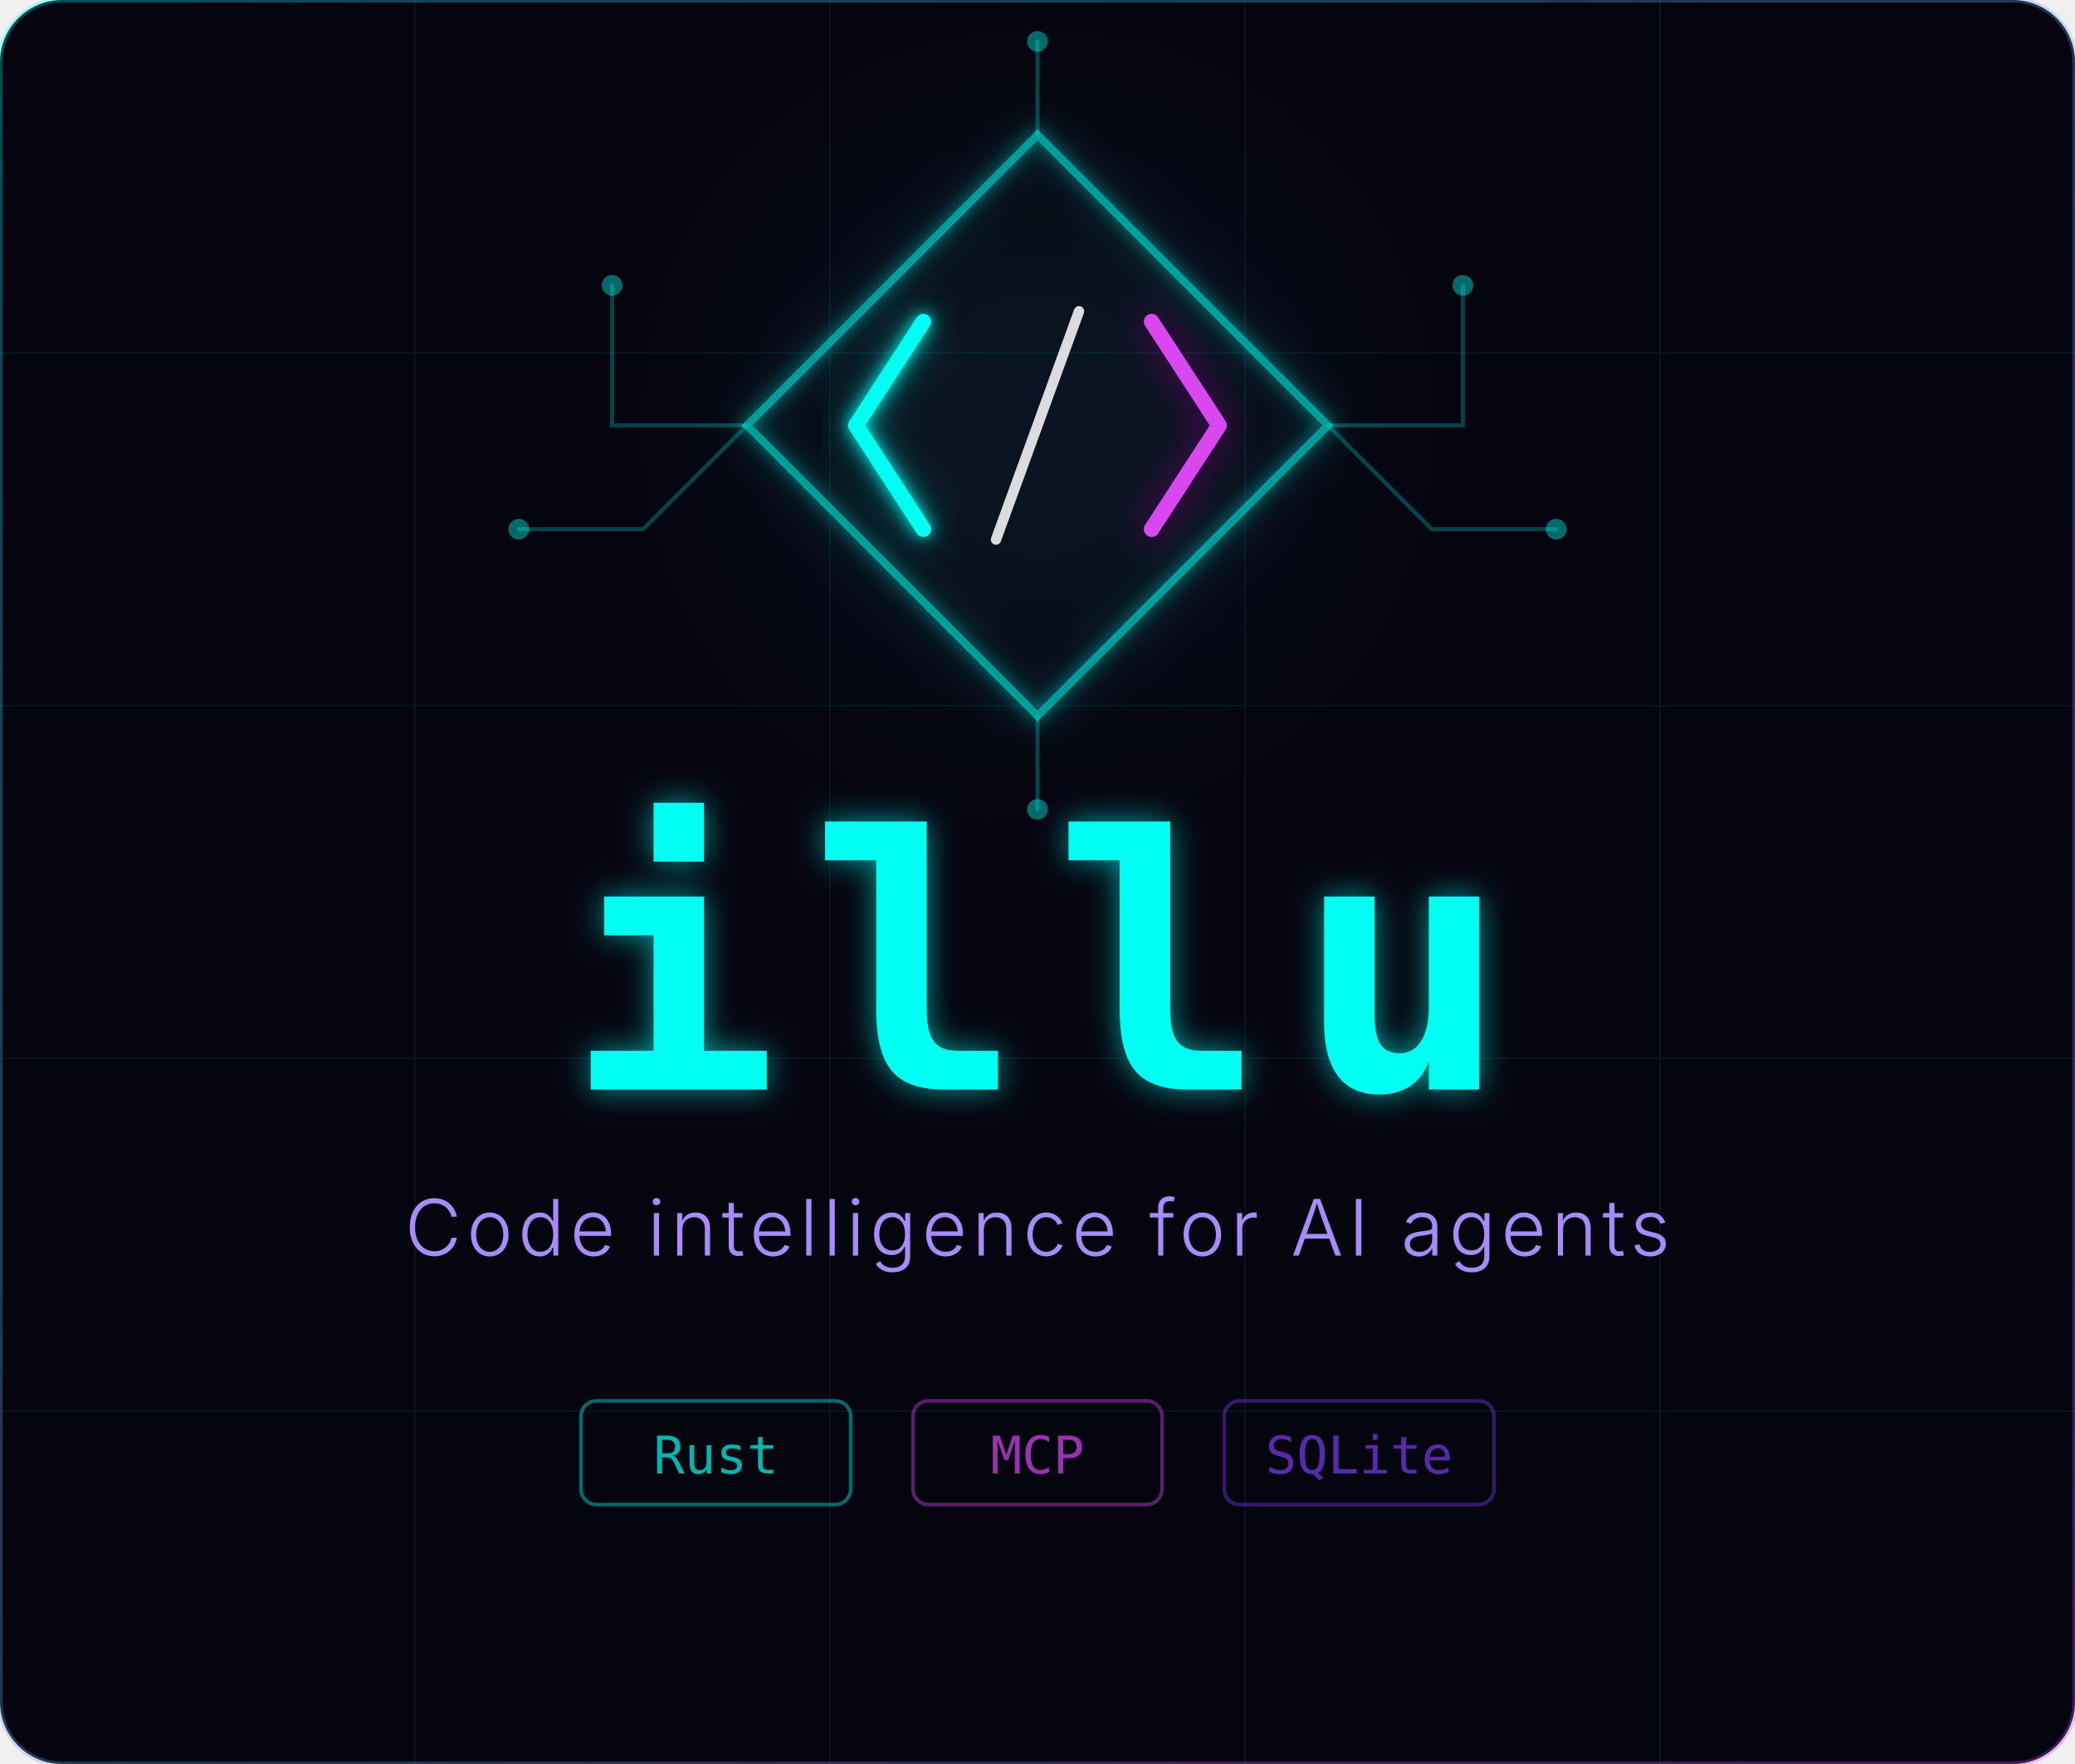
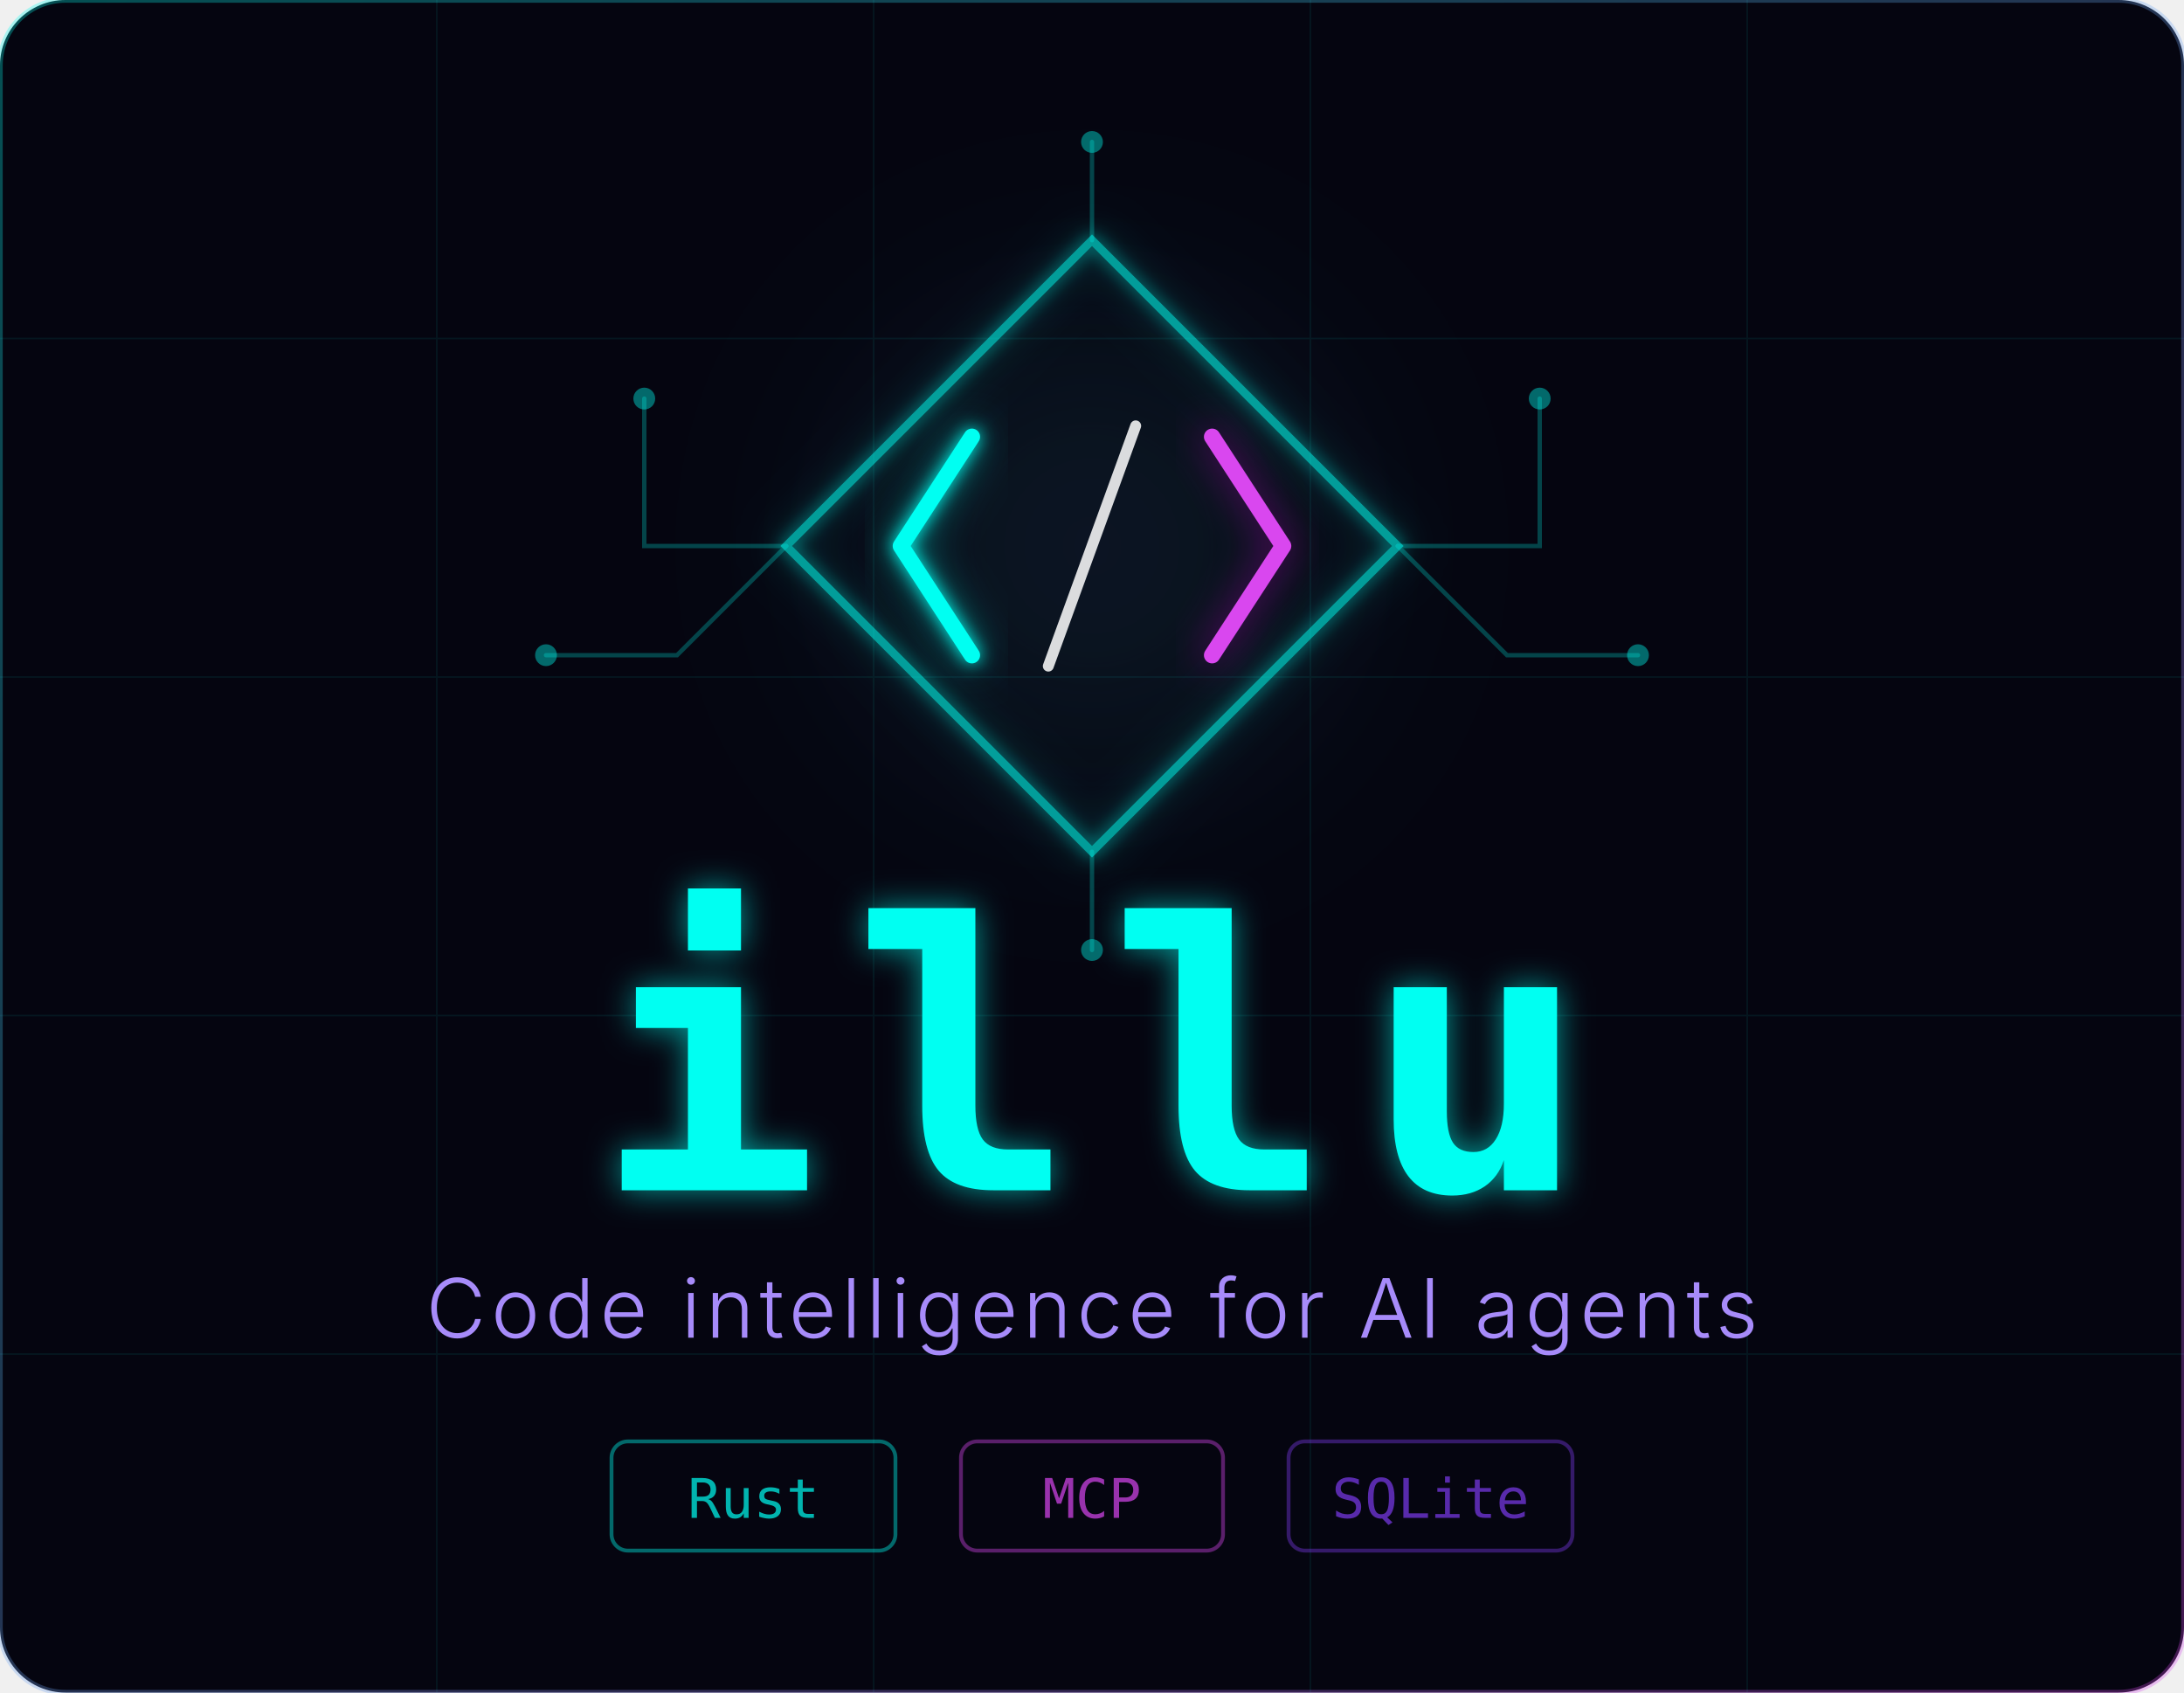
- <svg xmlns="http://www.w3.org/2000/svg" viewBox="0 0 400 340" width="400" height="340">
+ <svg xmlns="http://www.w3.org/2000/svg" viewBox="0 0 400 310" width="400" height="310">
  <defs>
    <filter id="neonCyan" x="-50%" y="-50%" width="200%" height="200%">
      <feGaussianBlur in="SourceGraphic" stdDeviation="4" result="b1" />
      <feGaussianBlur in="SourceGraphic" stdDeviation="1.5" result="b2" />
      <feFlood flood-color="#00fff2" flood-opacity="0.6" result="color" />
      <feComposite in="color" in2="b1" operator="in" result="glow" />
      <feMerge>
        <feMergeNode in="glow" />
        <feMergeNode in="b2" />
        <feMergeNode in="SourceGraphic" />
      </feMerge>
    </filter>
    <filter id="neonMagenta" x="-50%" y="-50%" width="200%" height="200%">
      <feGaussianBlur in="SourceGraphic" stdDeviation="3.5" result="b1" />
      <feFlood flood-color="#ff00ff" flood-opacity="0.4" result="color" />
      <feComposite in="color" in2="b1" operator="in" result="glow" />
      <feMerge>
        <feMergeNode in="glow" />
        <feMergeNode in="SourceGraphic" />
      </feMerge>
    </filter>
    <filter id="bloom" x="-100%" y="-100%" width="300%" height="300%">
      <feGaussianBlur in="SourceGraphic" stdDeviation="20" />
    </filter>
    <filter id="textNeon" x="-20%" y="-30%" width="140%" height="160%">
      <feGaussianBlur in="SourceGraphic" stdDeviation="3" result="b1" />
      <feFlood flood-color="#00fff2" flood-opacity="0.6" result="color" />
      <feComposite in="color" in2="b1" operator="in" result="glow" />
      <feMerge>
        <feMergeNode in="glow" />
        <feMergeNode in="SourceGraphic" />
      </feMerge>
    </filter>
    <linearGradient id="cyanMagenta" x1="0%" y1="0%" x2="100%" y2="100%">
      <stop offset="0%" stop-color="#00fff2" />
      <stop offset="100%" stop-color="#d946ef" />
    </linearGradient>
  </defs>
-   <rect width="400" height="340" rx="12" fill="#050510" />
+   <rect width="400" height="310" rx="12" fill="#050510" />
  <g stroke="#00fff2" stroke-width="0.3" opacity="0.07">
-     <line x1="0" y1="68" x2="400" y2="68" />
-     <line x1="0" y1="136" x2="400" y2="136" />
-     <line x1="0" y1="204" x2="400" y2="204" />
-     <line x1="0" y1="272" x2="400" y2="272" />
-     <line x1="80" y1="0" x2="80" y2="340" />
-     <line x1="160" y1="0" x2="160" y2="340" />
-     <line x1="240" y1="0" x2="240" y2="340" />
-     <line x1="320" y1="0" x2="320" y2="340" />
+     <line x1="0" y1="62" x2="400" y2="62" />
+     <line x1="0" y1="124" x2="400" y2="124" />
+     <line x1="0" y1="186" x2="400" y2="186" />
+     <line x1="0" y1="248" x2="400" y2="248" />
+     <line x1="80" y1="0" x2="80" y2="310" />
+     <line x1="160" y1="0" x2="160" y2="310" />
+     <line x1="240" y1="0" x2="240" y2="310" />
+     <line x1="320" y1="0" x2="320" y2="310" />
  </g>
-   <rect width="400" height="340" rx="12" fill="none" stroke="url(#cyanMagenta)" stroke-width="1" opacity="0.3" />
-   <circle cx="200" cy="82" r="45" fill="#00fff2" opacity="0.06" filter="url(#bloom)" />
-   <circle cx="200" cy="82" r="28" fill="#d946ef" opacity="0.05" filter="url(#bloom)" />
-   <polygon points="200,26 256,82 200,138 144,82" fill="none" stroke="#00fff2" stroke-width="1.5" filter="url(#neonCyan)" opacity="0.6" />
+   <rect width="400" height="310" rx="12" fill="none" stroke="url(#cyanMagenta)" stroke-width="1" opacity="0.3" />
+   <circle cx="200" cy="100" r="45" fill="#00fff2" opacity="0.06" filter="url(#bloom)" />
+   <circle cx="200" cy="100" r="28" fill="#d946ef" opacity="0.05" filter="url(#bloom)" />
+   <polygon points="200,44 256,100 200,156 144,100" fill="none" stroke="#00fff2" stroke-width="1.5" filter="url(#neonCyan)" opacity="0.6" />
  <g fill="none" stroke="#00fff2" stroke-width="0.8" opacity="0.25" stroke-linecap="round">
-     <polyline points="144,82 118,82 118,55" />
-     <polyline points="144,82 124,102 100,102" />
-     <polyline points="256,82 282,82 282,55" />
-     <polyline points="256,82 276,102 300,102" />
-     <line x1="200" y1="26" x2="200" y2="8" />
-     <line x1="200" y1="138" x2="200" y2="156" />
+     <polyline points="144,100 118,100 118,73" />
+     <polyline points="144,100 124,120 100,120" />
+     <polyline points="256,100 282,100 282,73" />
+     <polyline points="256,100 276,120 300,120" />
+     <line x1="200" y1="44" x2="200" y2="26" />
+     <line x1="200" y1="156" x2="200" y2="174" />
  </g>
  <g fill="#00fff2" opacity="0.4">
-     <circle cx="118" cy="55" r="2" />
-     <circle cx="100" cy="102" r="2" />
-     <circle cx="282" cy="55" r="2" />
-     <circle cx="300" cy="102" r="2" />
-     <circle cx="200" cy="8" r="2" />
-     <circle cx="200" cy="156" r="2" />
+     <circle cx="118" cy="73" r="2" />
+     <circle cx="100" cy="120" r="2" />
+     <circle cx="282" cy="73" r="2" />
+     <circle cx="300" cy="120" r="2" />
+     <circle cx="200" cy="26" r="2" />
+     <circle cx="200" cy="174" r="2" />
  </g>
-   <g transform="translate(200, 82)" fill="none" stroke-width="3" stroke-linecap="round" stroke-linejoin="round">
+   <g transform="translate(200, 100)" fill="none" stroke-width="3" stroke-linecap="round" stroke-linejoin="round">
    <polyline points="-22,-20 -35,0 -22,20" stroke="#00fff2" filter="url(#neonCyan)" />
    <polyline points="22,-20 35,0 22,20" stroke="#d946ef" filter="url(#neonMagenta)" />
    <line x1="-8" y1="22" x2="8" y2="-22" stroke="#ffffff" stroke-width="2" opacity="0.85" />
  </g>
-   <text x="200" y="210" text-anchor="middle" font-family="'JetBrains Mono', 'Fira Code', 'SF Mono', monospace" font-weight="800" font-size="68" letter-spacing="6" fill="#00fff2" filter="url(#textNeon)">illu</text>
-   <text x="200" y="242" text-anchor="middle" font-family="'Inter', 'Helvetica Neue', sans-serif" font-weight="300" font-size="15" letter-spacing="1" fill="#a78bfa">Code intelligence for AI agents</text>
-   <g transform="translate(200, 270)">
+   <text x="200" y="218" text-anchor="middle" font-family="'JetBrains Mono', 'Fira Code', 'SF Mono', monospace" font-weight="800" font-size="68" letter-spacing="6" fill="#00fff2" filter="url(#textNeon)">illu</text>
+   <text x="200" y="245" text-anchor="middle" font-family="'Inter', 'Helvetica Neue', sans-serif" font-weight="300" font-size="15" letter-spacing="1" fill="#a78bfa">Code intelligence for AI agents</text>
+   <g transform="translate(200, 264)">
    <rect x="-88" y="0" width="52" height="20" rx="3" fill="none" stroke="#00fff2" stroke-width="0.7" opacity="0.4" />
    <text x="-62" y="14" text-anchor="middle" font-family="monospace" font-size="10" fill="#00fff2" opacity="0.7">Rust</text>
    <rect x="-24" y="0" width="48" height="20" rx="3" fill="none" stroke="#d946ef" stroke-width="0.7" opacity="0.4" />
    <text x="0" y="14" text-anchor="middle" font-family="monospace" font-size="10" fill="#d946ef" opacity="0.7">MCP</text>
    <rect x="36" y="0" width="52" height="20" rx="3" fill="none" stroke="#7c3aed" stroke-width="0.7" opacity="0.4" />
    <text x="62" y="14" text-anchor="middle" font-family="monospace" font-size="10" fill="#7c3aed" opacity="0.7">SQLite</text>
  </g>
-   <line x1="120" y1="305" x2="280" y2="305" stroke="url(#cyanMagenta)" stroke-width="0.5" opacity="0.25" />
</svg>
